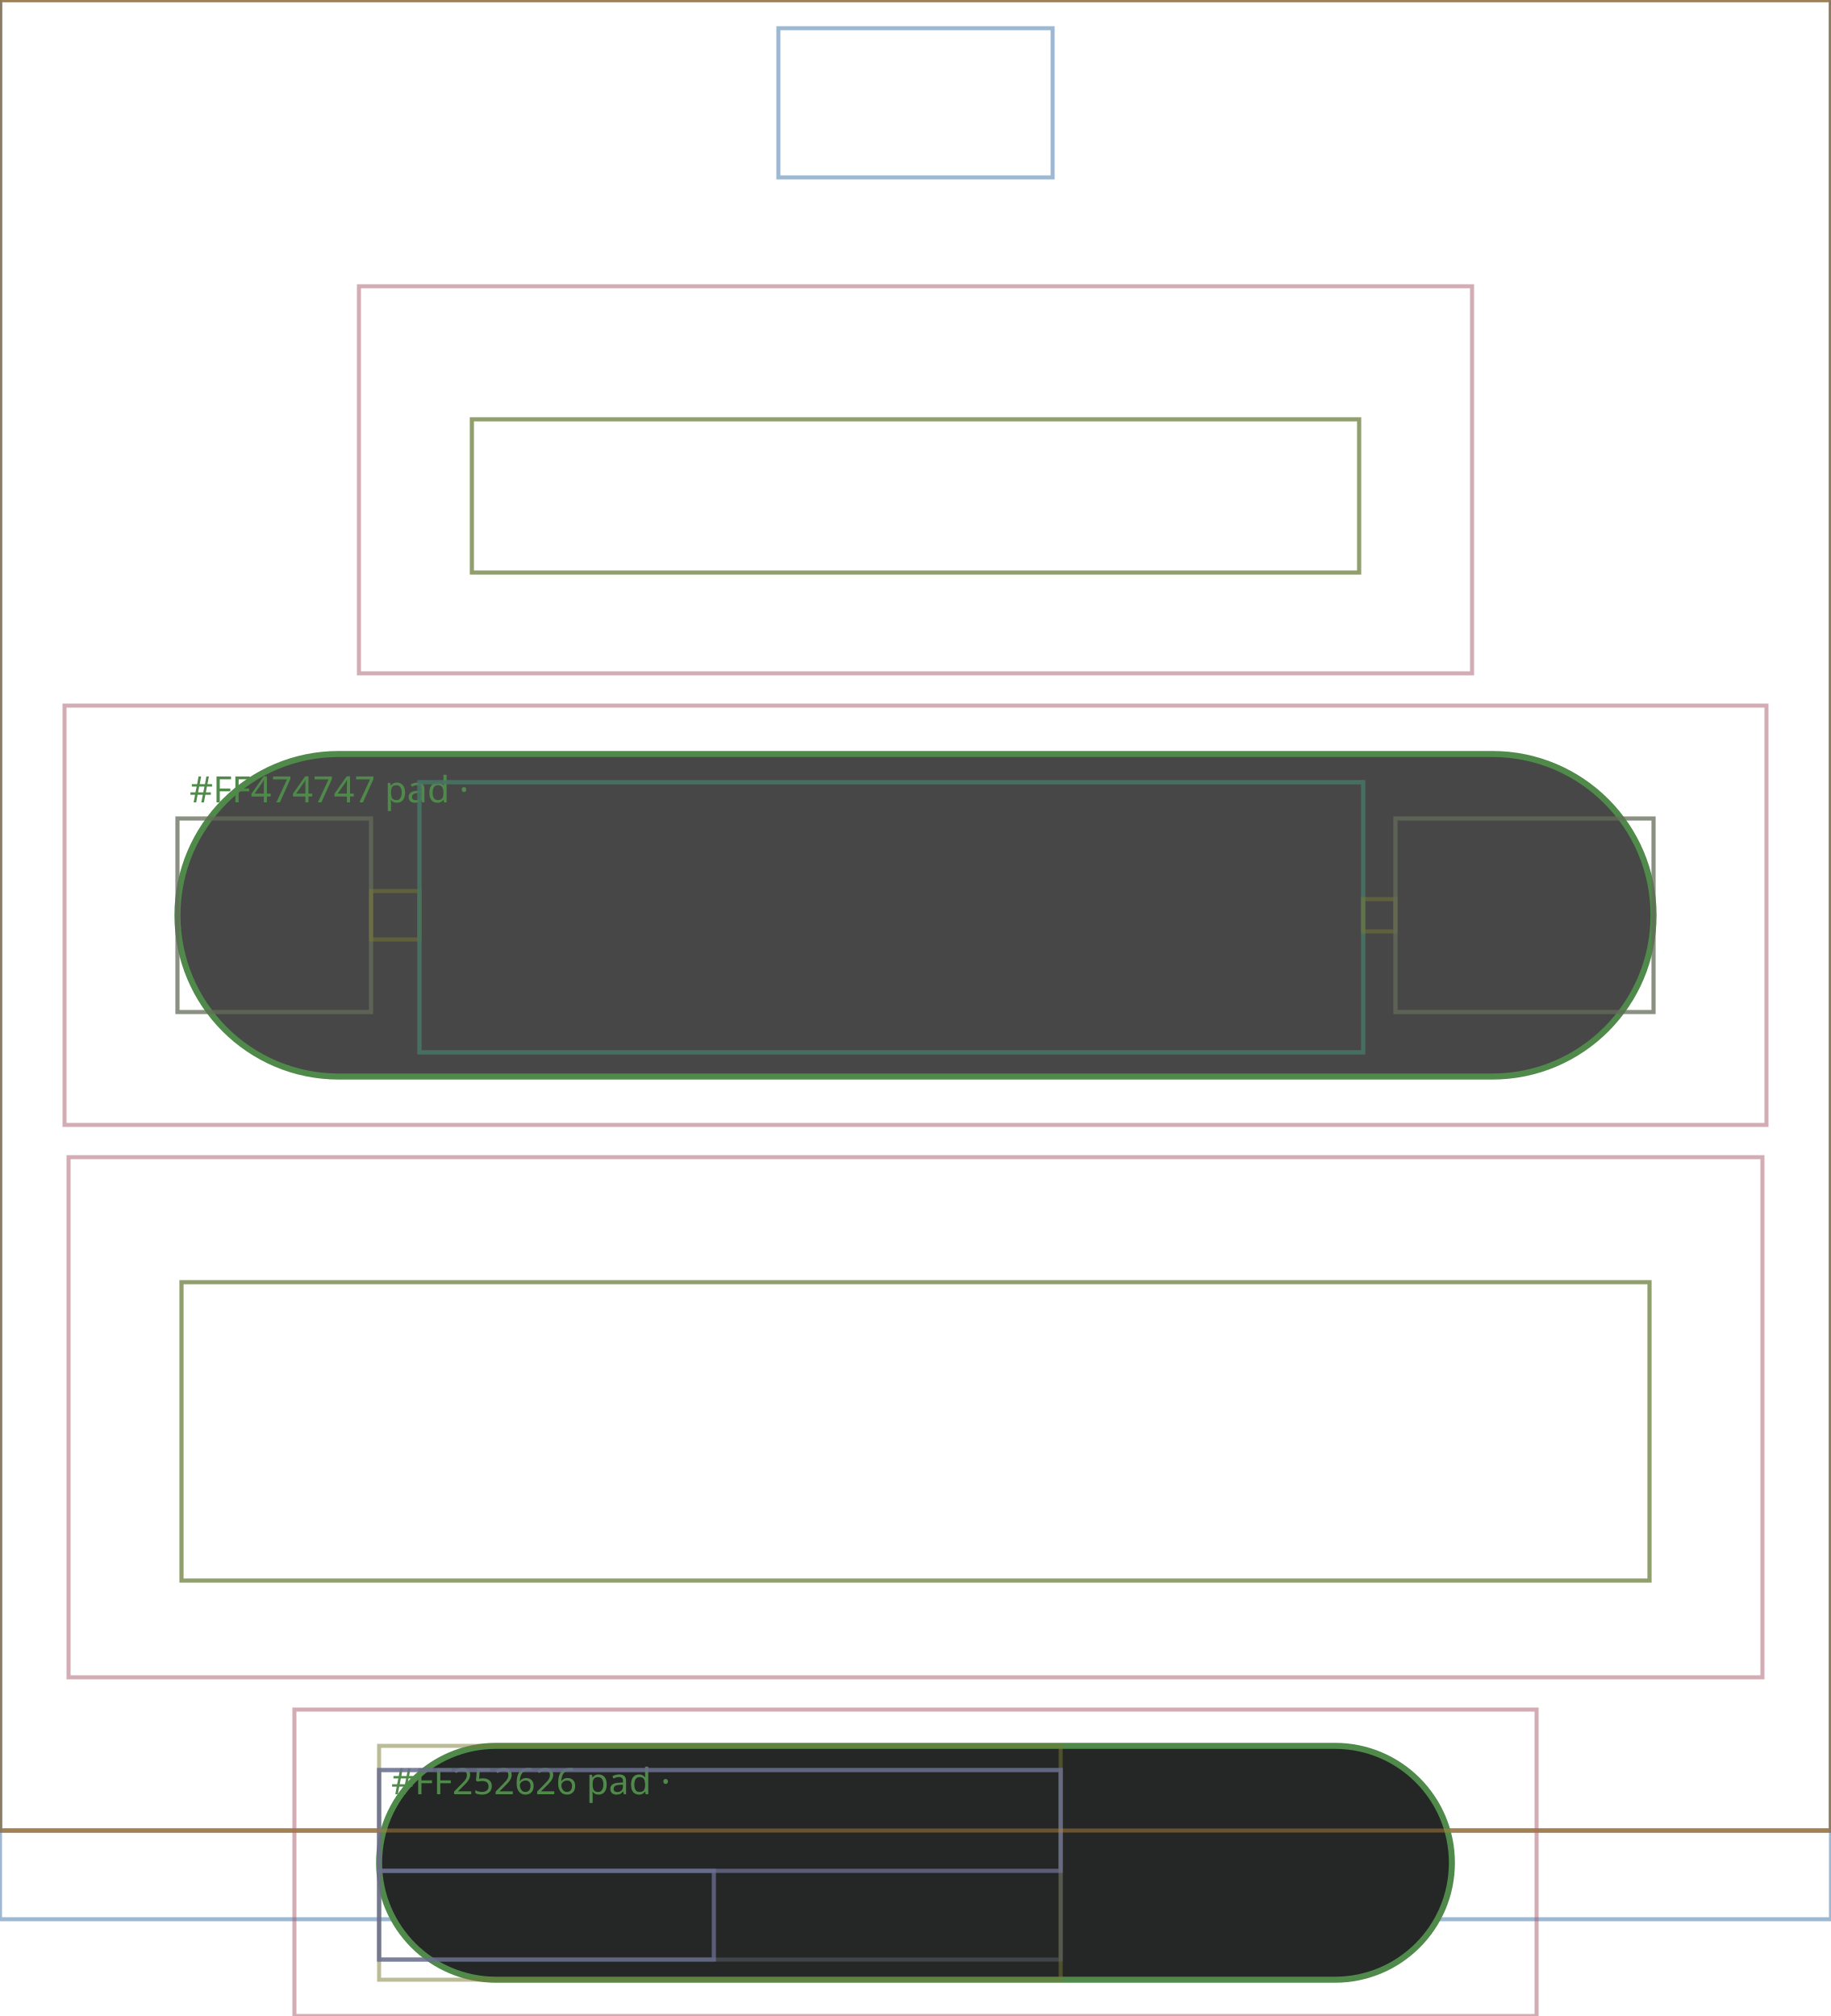
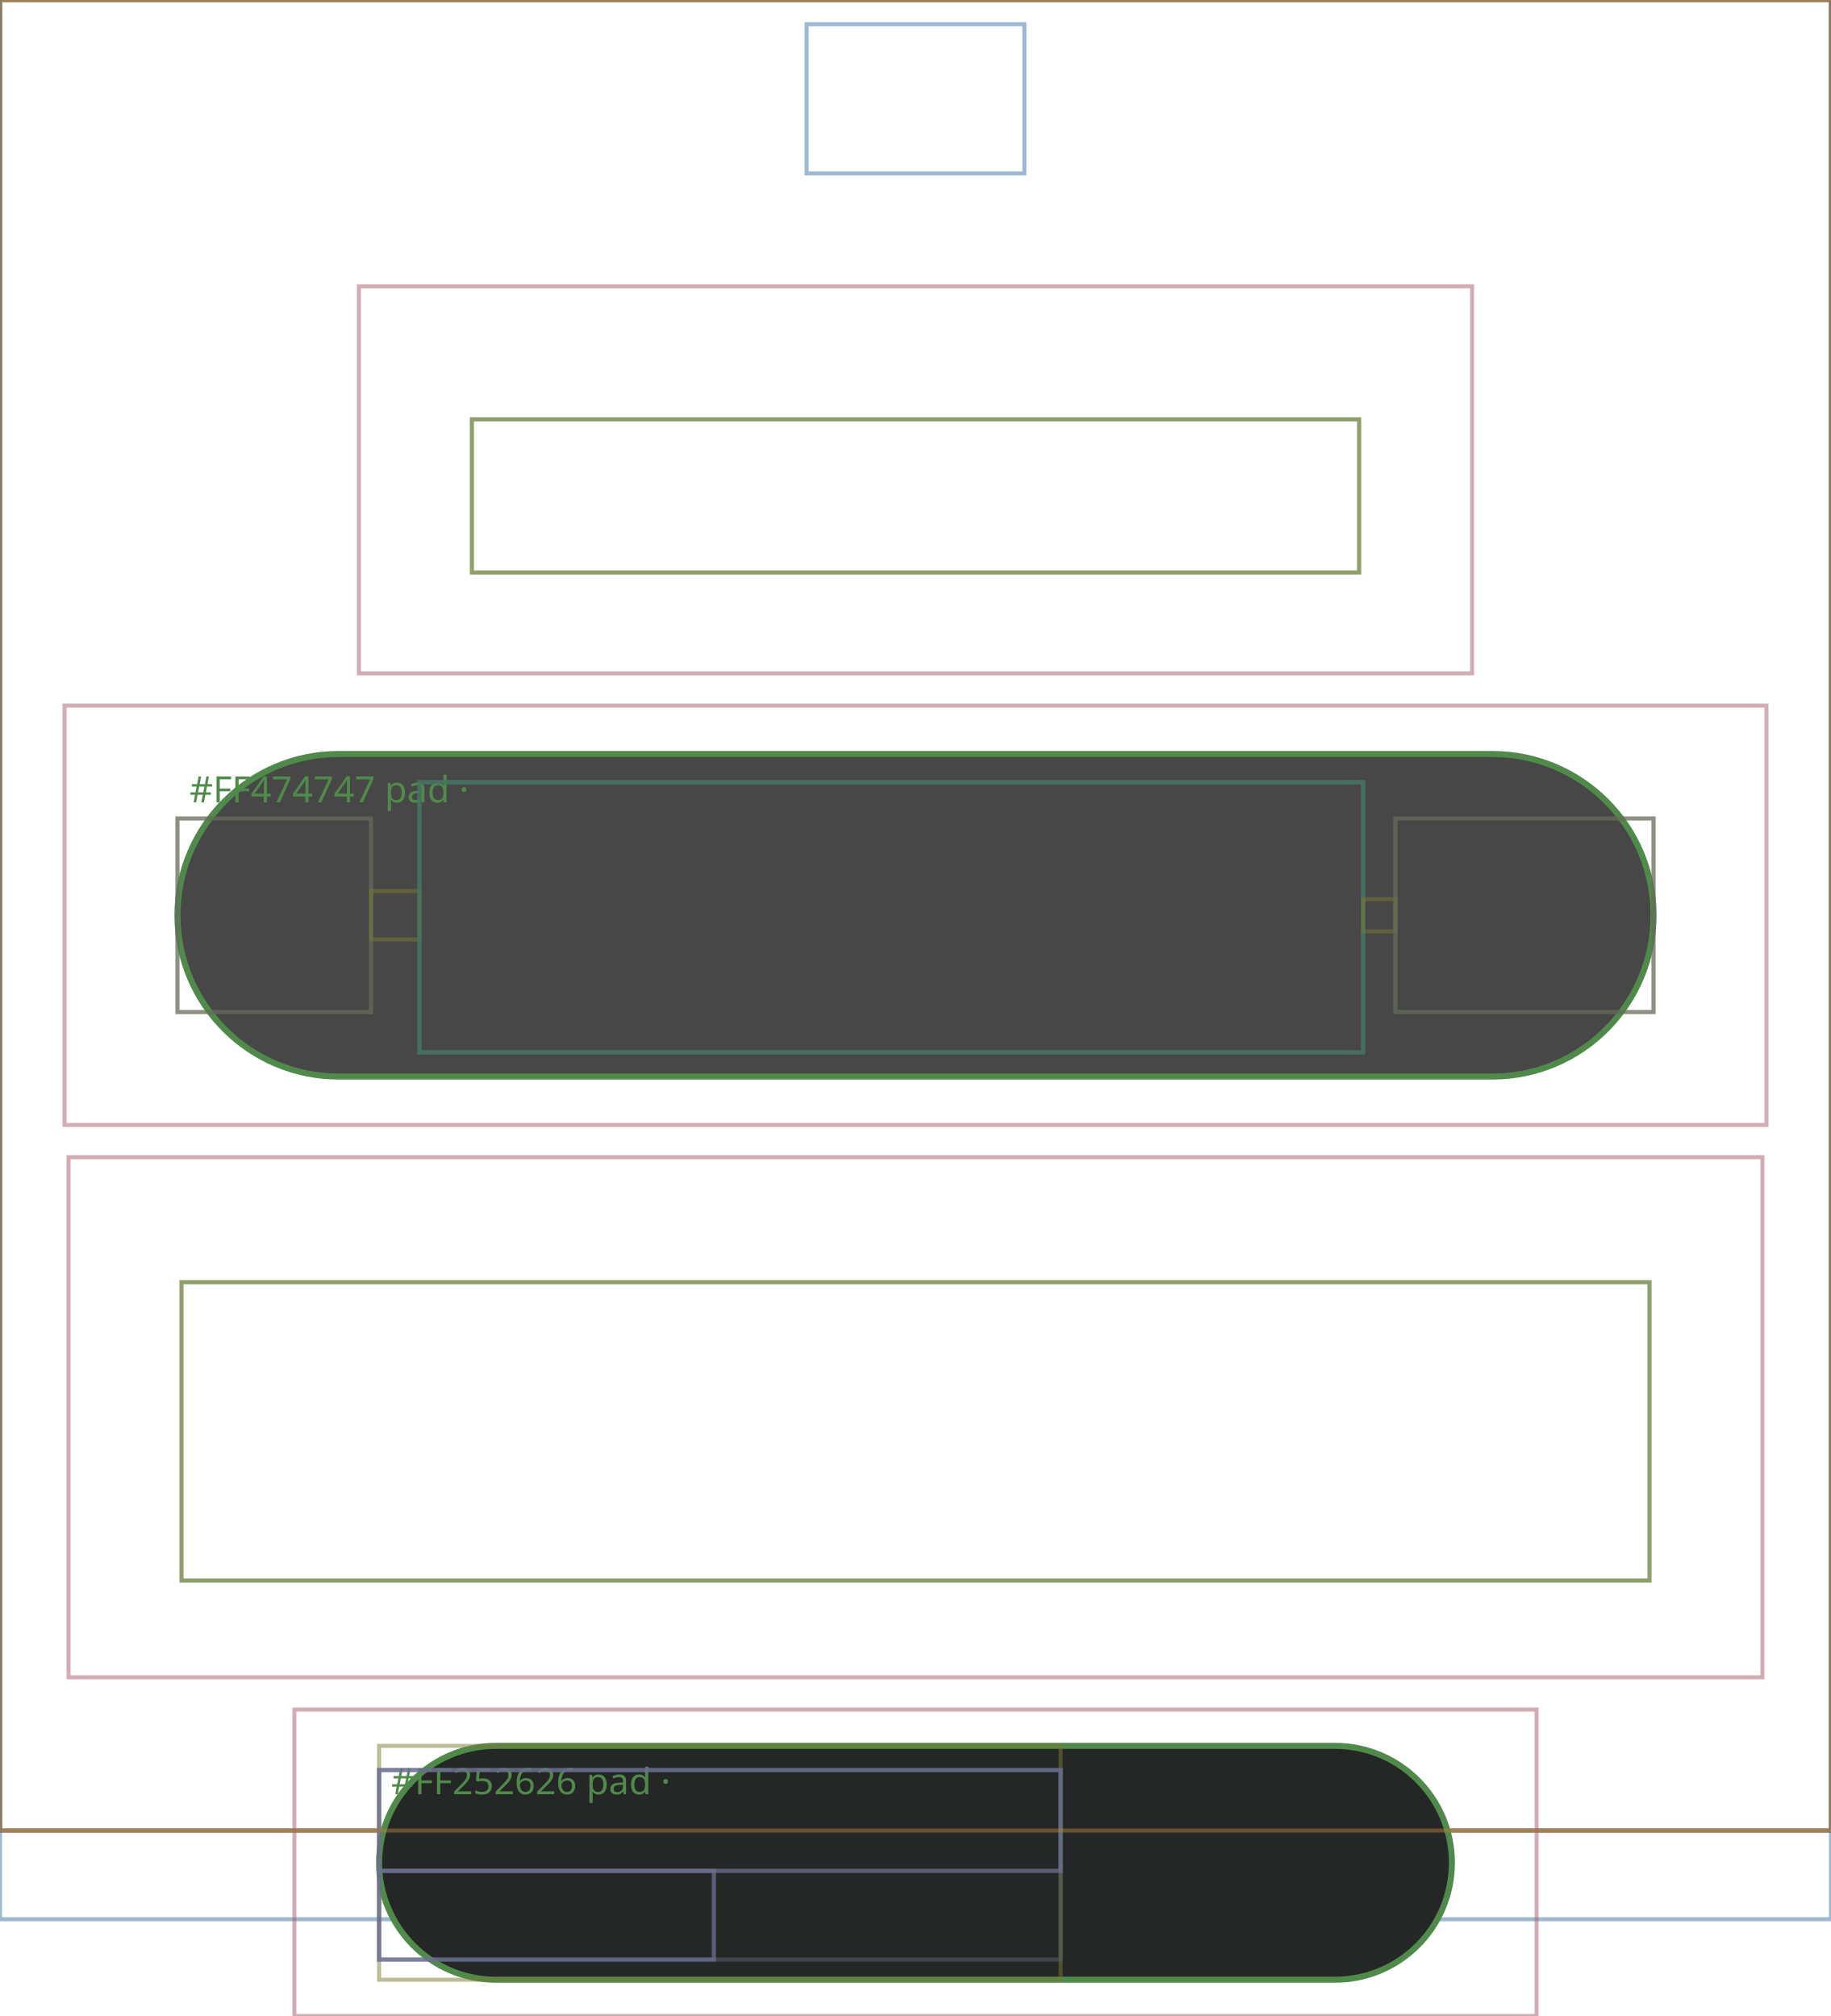
<svg xmlns="http://www.w3.org/2000/svg" viewBox="0 0 454 500" width="454" height="500" role="img" aria-label="Tiles/Shortcut selection layout wireframe">
  <rect width="454" height="500" fill="#ffffff" />
  <g>
    <rect x="0" y="0" width="454" height="454" fill="none" fill-opacity="0" stroke="#5B6470" stroke-width="1" stroke-opacity="0.5" />
  </g>
  <g>
    <rect x="0" y="0" width="454" height="454" fill="none" fill-opacity="0" stroke="#2E7D6B" stroke-width="1" stroke-opacity="0.5" />
  </g>
  <g>
    <rect x="0" y="0" width="454" height="454" fill="none" fill-opacity="0" stroke="#8E6BA8" stroke-width="1" stroke-opacity="0.5" />
  </g>
  <g>
    <rect x="0" y="0" width="454" height="454" fill="none" fill-opacity="0" stroke="#B0813B" stroke-width="1" stroke-opacity="0.5" />
  </g>
  <g>
    <rect x="0" y="-22" width="454" height="498" fill="none" fill-opacity="0" stroke="#3B72A8" stroke-width="1" stroke-opacity="0.5" />
  </g>
  <g>
    <rect x="89" y="71" width="276" height="96" fill="none" fill-opacity="0" stroke="#A85B6B" stroke-width="1" stroke-opacity="0.5" />
  </g>
  <g>
    <rect x="117" y="104" width="220" height="38" fill="none" fill-opacity="0" stroke="#4F8A4A" stroke-width="1" stroke-opacity="0.5" />
  </g>
  <g>
    <rect x="117" y="104" width="220" height="38" fill="none" fill-opacity="0" stroke="#7A7A33" stroke-width="1" stroke-opacity="0.5" />
  </g>
  <g>
    <rect x="16" y="175" width="422" height="104" fill="none" fill-opacity="0" stroke="#A85B6B" stroke-width="1" stroke-opacity="0.5" />
  </g>
  <g>
    <path d="M84,187 H370 A40,40 0 0 1 410,227 V227 A40,40 0 0 1 370,267 H84 A40,40 0 0 1 44,227 V227 A40,40 0 0 1 84,187 Z" fill="#474747" fill-opacity="1" stroke="#4F8A4A" stroke-width="1.5" stroke-opacity="1" />
    <text x="47" y="199" font-family="system-ui, sans-serif" font-size="9" fill="#4F8A4A">#FF474747  pad ·</text>
  </g>
  <g>
    <rect x="44" y="203" width="48" height="48" fill="none" fill-opacity="0" stroke="#7A7A33" stroke-width="1" stroke-opacity="0.5" />
  </g>
  <g>
    <rect x="44" y="203" width="48" height="48" fill="none" fill-opacity="0" stroke="#5B6470" stroke-width="1" stroke-opacity="0.5" />
  </g>
  <g>
    <rect x="92" y="221" width="12" height="12" fill="none" fill-opacity="0" stroke="#7A7A33" stroke-width="1" stroke-opacity="0.5" />
  </g>
  <g>
    <rect x="104" y="194" width="234" height="67" fill="none" fill-opacity="0" stroke="#7A7A33" stroke-width="1" stroke-opacity="0.5" />
  </g>
  <g>
    <rect x="104" y="194" width="234" height="67" fill="none" fill-opacity="0" stroke="#5B6470" stroke-width="1" stroke-opacity="0.5" />
  </g>
  <g>
    <rect x="104" y="194" width="234" height="67" fill="none" fill-opacity="0" stroke="#2E7D6B" stroke-width="1" stroke-opacity="0.5" />
  </g>
  <g>
    <rect x="338" y="223" width="8" height="8" fill="none" fill-opacity="0" stroke="#7A7A33" stroke-width="1" stroke-opacity="0.5" />
  </g>
  <g>
    <rect x="346" y="203" width="64" height="48" fill="none" fill-opacity="0" stroke="#7A7A33" stroke-width="1" stroke-opacity="0.5" />
  </g>
  <g>
    <rect x="346" y="203" width="64" height="48" fill="none" fill-opacity="0" stroke="#5B6470" stroke-width="1" stroke-opacity="0.5" />
  </g>
  <g>
    <rect x="17" y="287" width="420" height="129" fill="none" fill-opacity="0" stroke="#A85B6B" stroke-width="1" stroke-opacity="0.5" />
  </g>
  <g>
    <rect x="45" y="318" width="364" height="74" fill="none" fill-opacity="0" stroke="#4F8A4A" stroke-width="1" stroke-opacity="0.5" />
  </g>
  <g>
    <rect x="45" y="318" width="364" height="74" fill="none" fill-opacity="0" stroke="#7A7A33" stroke-width="1" stroke-opacity="0.5" />
  </g>
  <g>
    <rect x="73" y="424" width="308" height="76" fill="none" fill-opacity="0" stroke="#A85B6B" stroke-width="1" stroke-opacity="0.5" />
  </g>
  <g>
    <path d="M123,433 H331 A29,29 0 0 1 360,462 V462 A29,29 0 0 1 331,491 H123 A29,29 0 0 1 94,462 V462 A29,29 0 0 1 123,433 Z" fill="#252626" fill-opacity="1" stroke="#4F8A4A" stroke-width="1.5" stroke-opacity="1" />
    <text x="97" y="445" font-family="system-ui, sans-serif" font-size="9" fill="#4F8A4A">#FF252626  pad ·</text>
  </g>
  <g>
    <rect x="94" y="433" width="169" height="58" fill="none" fill-opacity="0" stroke="#7A7A33" stroke-width="1" stroke-opacity="0.5" />
  </g>
  <g>
    <rect x="94" y="439" width="169" height="47" fill="none" fill-opacity="0" stroke="#5B6470" stroke-width="1" stroke-opacity="0.5" />
  </g>
  <g>
    <rect x="94" y="439" width="169" height="25" fill="none" fill-opacity="0" stroke="#2E7D6B" stroke-width="1" stroke-opacity="0.5" />
  </g>
  <g>
    <rect x="94" y="439" width="169" height="25" fill="none" fill-opacity="0" stroke="#8E6BA8" stroke-width="1" stroke-opacity="0.5" />
  </g>
  <g>
    <rect x="94" y="464" width="83" height="22" fill="none" fill-opacity="0" stroke="#2E7D6B" stroke-width="1" stroke-opacity="0.5" />
  </g>
  <g>
    <rect x="94" y="464" width="83" height="22" fill="none" fill-opacity="0" stroke="#8E6BA8" stroke-width="1" stroke-opacity="0.5" />
  </g>
  <g>
    <rect x="0" y="0" width="454" height="454" fill="none" fill-opacity="0" stroke="#B0813B" stroke-width="1" stroke-opacity="0.5" />
  </g>
  <g>
-     <rect x="193" y="7" width="68" height="37" fill="none" fill-opacity="0" stroke="#3B72A8" stroke-width="1" stroke-opacity="0.5" />
+     <rect x="200" y="6" width="54" height="37" fill="none" fill-opacity="0" stroke="#3B72A8" stroke-width="1" stroke-opacity="0.5" />
  </g>
</svg>
